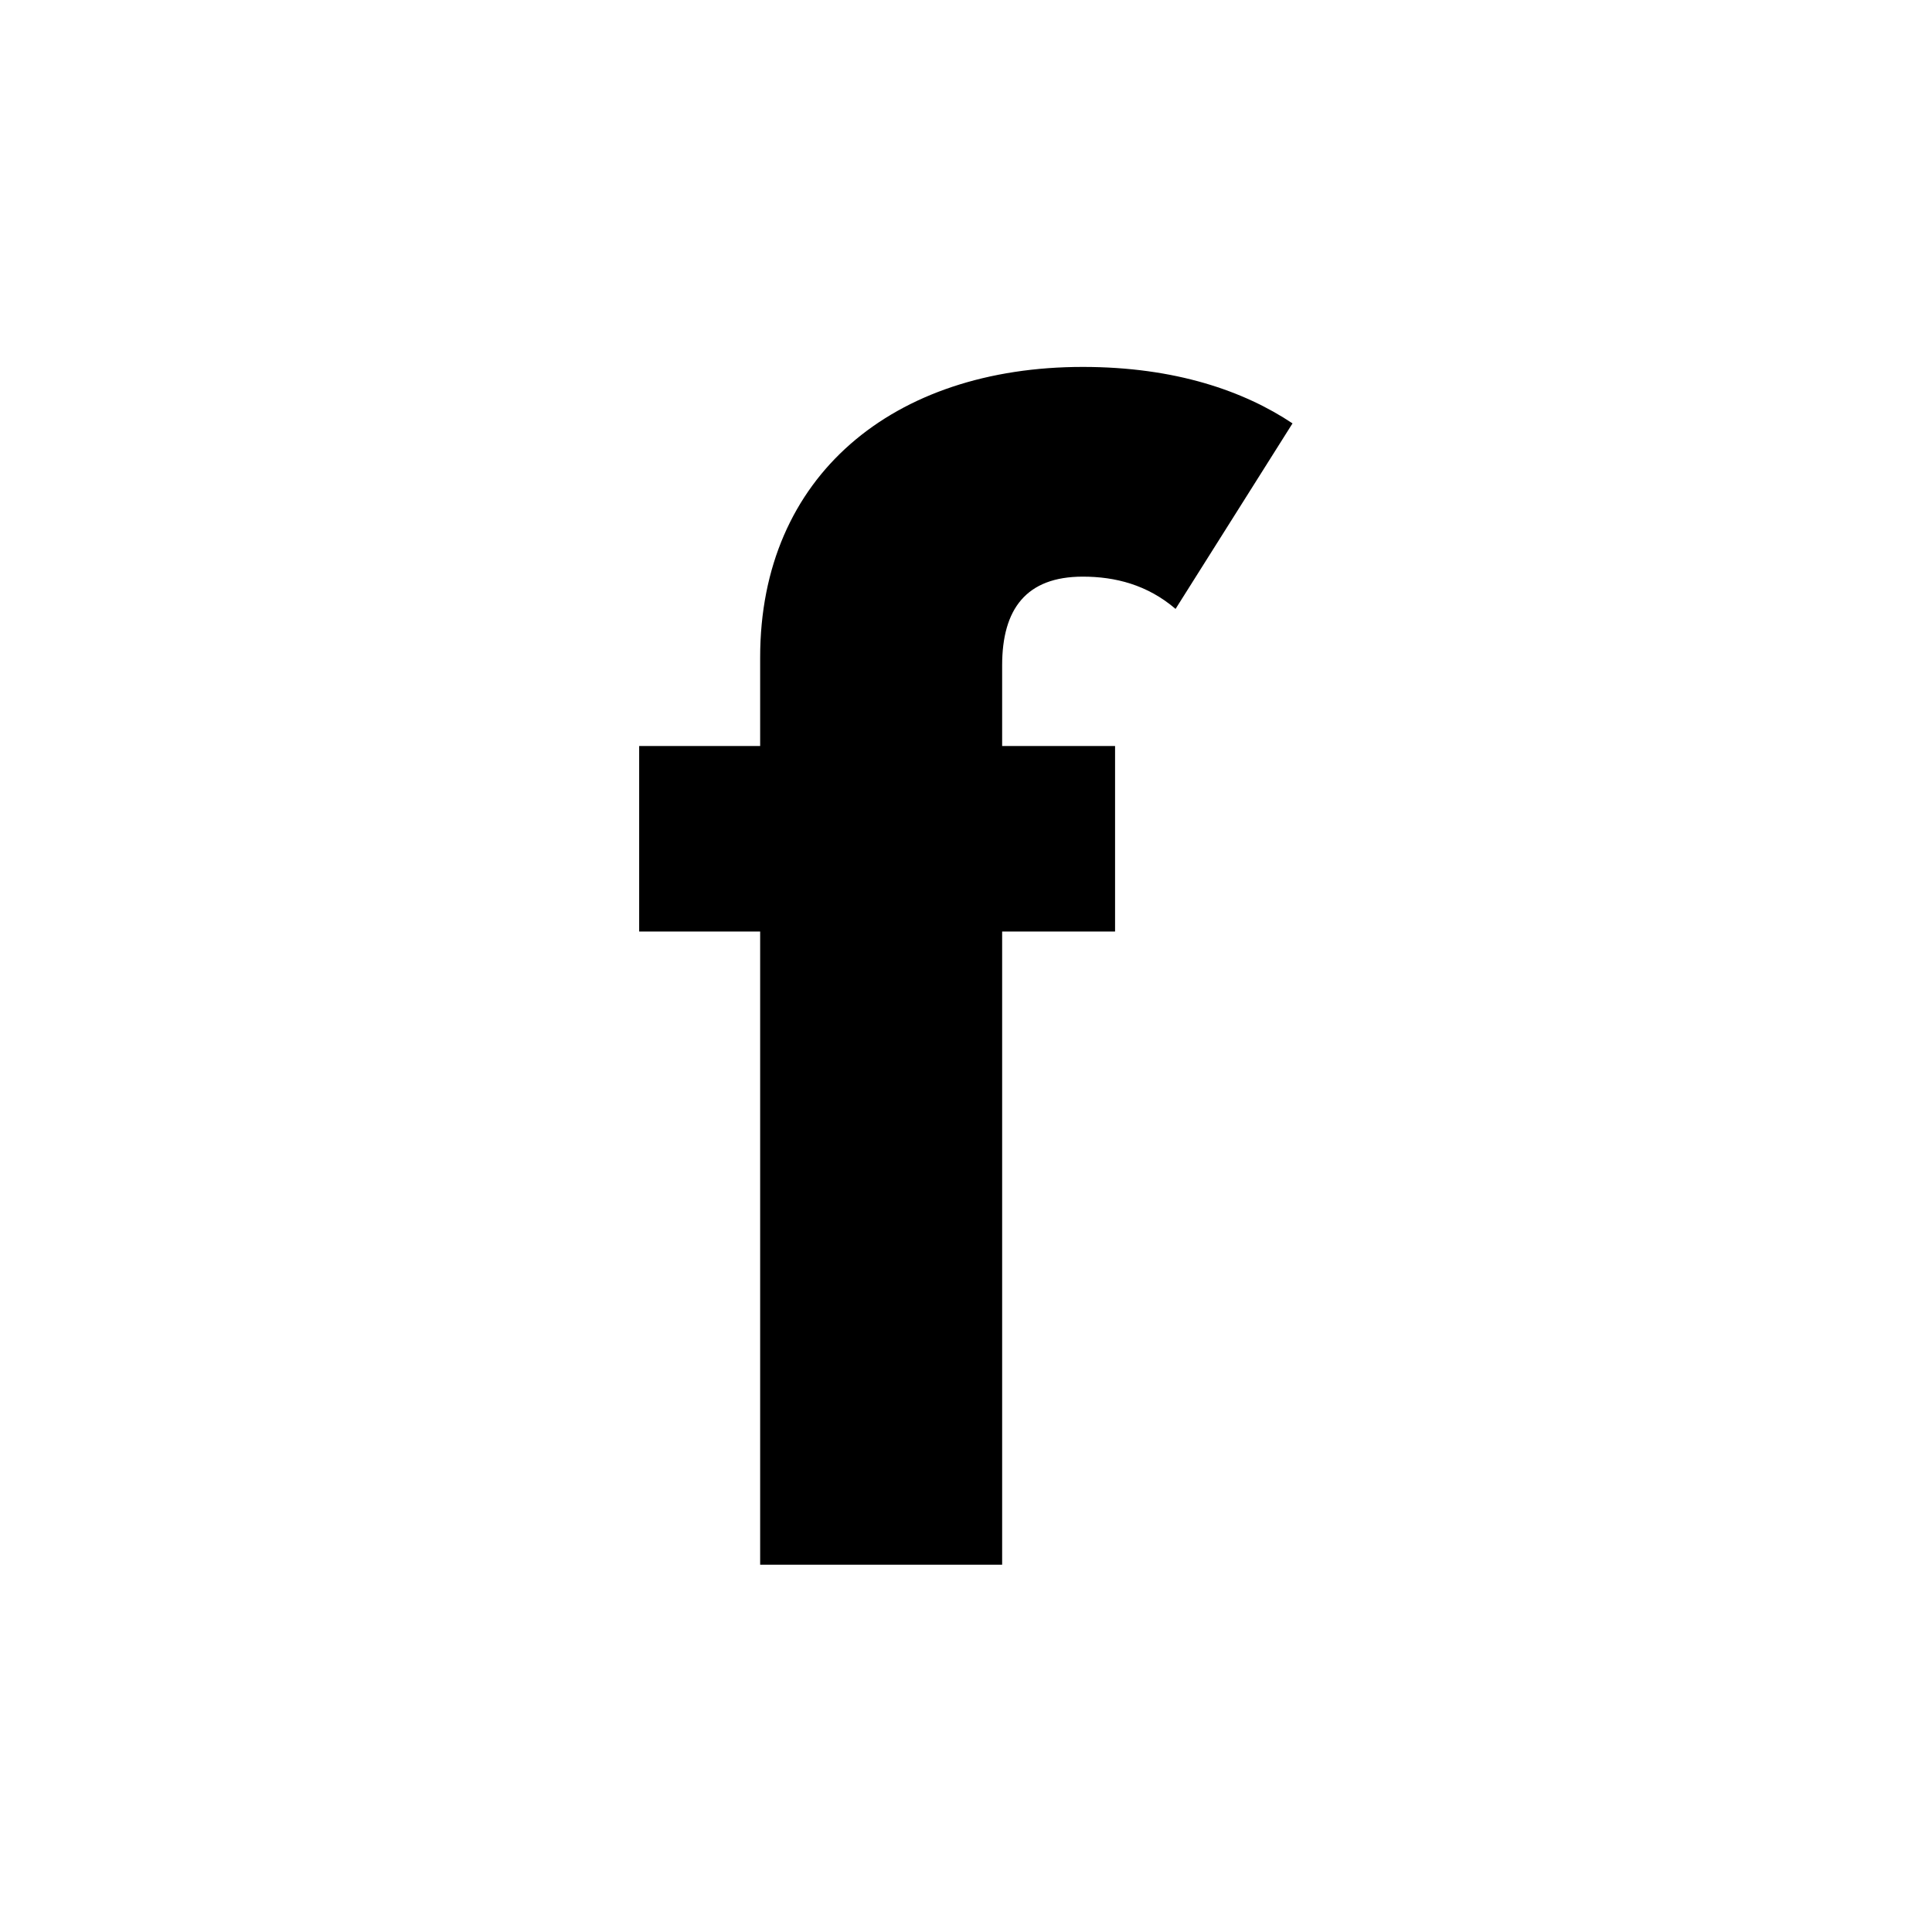
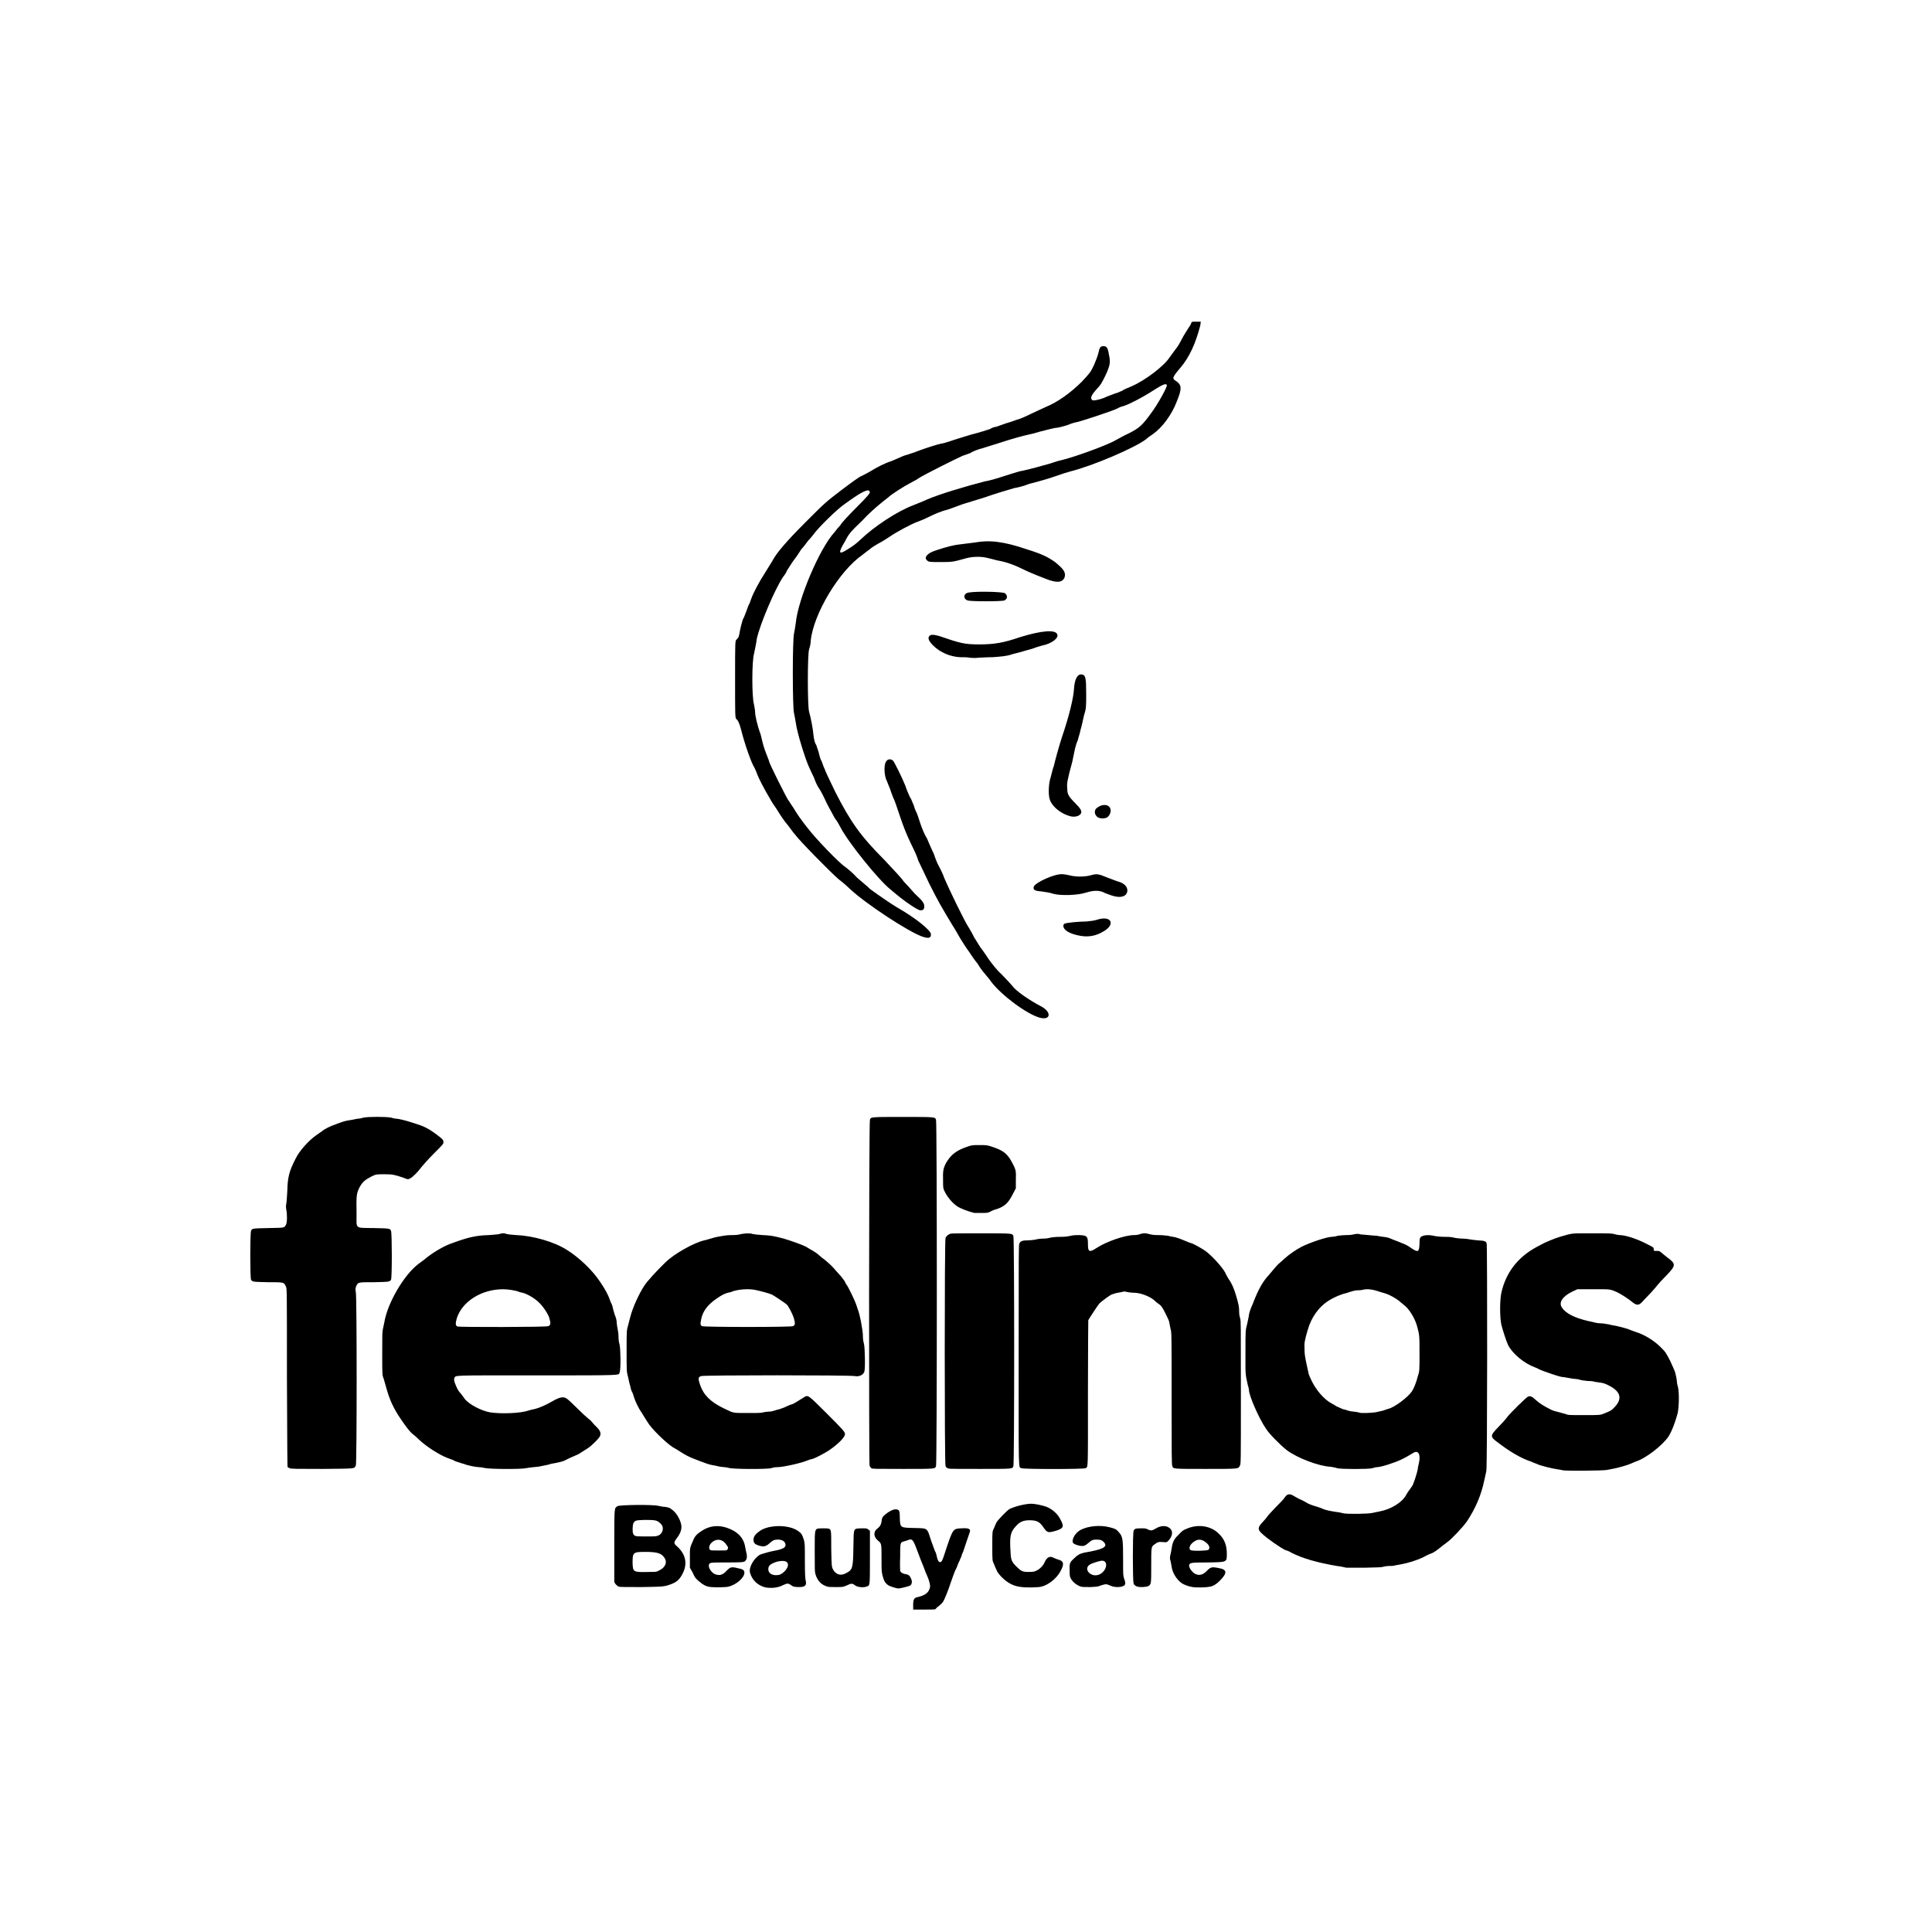
<svg xmlns="http://www.w3.org/2000/svg" viewBox="0 0 64 64">
  <rect width="64" height="64" fill="#ffffff" />
-   <path transform="translate(-13.83 9.75) scale(0.1336)" d="M292 315V158H262V112H292V90C292 45 325 18 372 18C395 18 412 24 424 32L395 78C388 72 380 70 372 70C358 70 352 78 352 92V112H380V158H352V315Z" fill="#000000" />
+   <g transform="translate(0 0) scale(0.64)">
+     <g fill="#000000" transform="translate(38.048 16.65) scale(0.288)">
+       <path d="M54.8 125.1C52.5 124.5 47.9 121.1 46.0 118.6C45.7 118.1 45.1 117.5 44.9 117.2C44.6 116.9 44.0 116.1 43.6 115.4C43.1 114.8 42.4 113.8 42.1 113.3C41.7 112.8 41.0 111.7 40.5 110.9C40.0 110.0 39.3 108.8 38.9 108.2C37.1 105.2 36.5 104.2 34.9 101.0C34.0 99.1 33.1 97.2 32.9 96.8C32.8 96.3 32.2 95.0 31.6 93.8C30.8 92.1 30.3 90.9 29.6 88.8C29.1 87.3 28.6 85.8 28.4 85.5C28.3 85.2 28.0 84.5 27.9 84.1C27.7 83.6 27.4 82.9 27.3 82.6C26.8 81.7 26.7 79.8 27.1 79.1C27.4 78.6 27.9 78.5 28.4 78.9C28.7 79.3 30.0 81.9 30.6 83.4C30.8 84.1 31.2 84.9 31.4 85.4C31.7 85.8 31.9 86.5 32.1 86.9C32.2 87.3 32.4 87.8 32.5 88.0C32.7 88.3 33.0 89.3 33.3 90.2C33.6 91.1 34.1 92.3 34.5 92.9C34.8 93.6 35.3 94.8 35.7 95.6C36.0 96.5 36.4 97.5 36.6 97.8C36.8 98.2 37.3 99.1 37.6 100.0C38.4 101.9 41.3 107.9 42.0 108.9C42.2 109.2 42.7 110.1 43.0 110.7C43.4 111.3 43.9 112.2 44.2 112.6C44.6 113.1 45.2 114.0 45.6 114.6C46.1 115.3 47.0 116.5 47.9 117.3C48.7 118.1 49.7 119.2 50.2 119.8C51.1 120.7 53.0 122.0 54.9 123.0C56.9 124.0 56.8 125.6 54.8 125.1ZM33.6 110.5C31.1 109.6 23.6 104.7 20.7 102.0C20.3 101.6 19.4 100.8 18.6 100.2C16.9 98.7 11.5 93.2 10.8 92.2C10.4 91.8 9.7 90.7 9.0 89.9C8.4 89.1 7.7 88.0 7.4 87.5C7.1 87.1 6.5 86.2 6.2 85.6C5.4 84.3 4.2 82.0 4.0 81.4C3.9 81.1 3.7 80.6 3.5 80.2C2.9 79.3 1.7 75.8 1.1 73.4C0.8 72.2 0.5 71.6 0.2 71.4C0.0 71.2 0.0 70.4 0.0 64.3C0.0 57.3 0.0 57.3 0.3 57.1C0.7 56.7 0.7 56.5 0.9 55.4C1.0 54.9 1.2 54.1 1.4 53.5C1.7 53.0 1.9 52.3 2.0 52.1C2.1 51.8 2.3 51.3 2.4 51.0C2.6 50.7 2.8 50.1 2.9 49.8C3.3 48.7 4.3 46.8 5.4 45.1C5.9 44.3 6.5 43.3 6.7 43.0C7.4 41.6 9.3 39.4 12.7 36.0C16.1 32.6 16.3 32.4 19.2 30.2C20.8 29.0 22.4 27.8 22.8 27.7C23.2 27.5 23.8 27.2 24.3 26.9C25.4 26.2 27.2 25.3 28.0 25.1C28.4 24.9 29.0 24.7 29.4 24.5C29.8 24.3 30.5 24.0 31.0 23.9C31.5 23.7 32.3 23.5 32.7 23.3C34.0 22.8 36.5 22.0 37.1 21.9C37.3 21.9 38.0 21.7 38.6 21.5C39.1 21.3 40.8 20.8 42.4 20.3C44.0 19.9 45.5 19.4 45.8 19.3C46.1 19.1 46.6 18.9 46.9 18.9C47.2 18.8 48.0 18.5 48.6 18.3C49.3 18.1 50.2 17.8 50.7 17.6C51.2 17.5 52.3 17.0 53.1 16.6C54.0 16.2 55.2 15.6 55.9 15.3C57.9 14.5 60.3 12.8 62.3 10.8C63.7 9.3 63.9 9.1 64.5 7.8C64.8 7.1 65.2 6.1 65.3 5.6C65.5 4.6 65.7 4.4 66.2 4.4C66.8 4.4 67.0 4.7 67.2 6.0C67.5 7.3 67.4 7.9 66.5 9.8C65.9 11.0 65.7 11.4 65.0 12.1C64.2 13.0 63.8 13.6 64.1 14.0C64.2 14.3 65.2 14.1 66.3 13.7C66.9 13.4 67.8 13.1 68.3 12.9C68.8 12.8 69.3 12.5 69.6 12.4C69.8 12.2 70.6 11.9 71.3 11.6C73.6 10.6 77.1 8.0 78.1 6.4C78.4 6.0 78.9 5.3 79.2 4.9C79.5 4.6 80.0 3.7 80.3 3.1C80.6 2.5 81.2 1.6 81.5 1.1C81.8 0.7 82.0 0.3 82.0 0.2C82.0 0.0 82.2 0.0 82.9 0.0L83.7 0.0L83.6 0.7C82.8 3.8 81.7 6.3 80.1 8.2C78.5 10.1 78.5 10.2 79.3 10.7C80.3 11.4 80.3 12.1 79.4 14.3C78.5 16.7 76.8 19.0 75.1 20.2C74.8 20.4 74.2 20.8 73.9 21.1C71.8 22.7 64.3 25.9 60.3 26.9C59.9 27.0 58.6 27.4 57.5 27.8C56.4 28.2 54.9 28.6 54.2 28.8C53.4 29.0 52.6 29.2 52.2 29.4C51.9 29.5 50.9 29.8 50.2 29.9C48.8 30.3 46.8 30.9 44.8 31.6C43.5 32.0 42.5 32.3 40.9 32.8C40.4 33.0 39.5 33.3 39.0 33.5C38.5 33.7 37.8 33.9 37.4 34.0C37.1 34.1 36.0 34.5 35.0 35.0C34.0 35.5 33.0 35.9 32.7 36.0C31.8 36.3 28.8 37.9 27.7 38.7C27.1 39.1 26.3 39.6 25.7 39.9C25.2 40.2 24.5 40.6 24.2 40.9C23.9 41.1 23.3 41.6 22.9 41.9C18.7 44.8 14.1 52.5 13.6 57.3C13.6 57.9 13.4 58.6 13.3 58.9C13.0 59.8 13.0 69.1 13.3 70.1C13.6 71.1 14.0 73.2 14.1 74.4C14.2 75.1 14.3 75.7 14.6 76.1C14.7 76.5 15.0 77.2 15.1 77.7C15.2 78.2 15.4 78.8 15.6 79.1C15.7 79.4 15.9 80.0 16.1 80.4C16.2 80.8 17.1 82.6 18.0 84.5C20.7 89.8 22.5 92.4 26.8 96.7C28.4 98.4 30.0 100.1 30.3 100.6C30.7 101.0 31.6 102.0 32.3 102.8C33.7 104.1 34.0 104.5 34.0 105.1C34.0 105.6 33.8 105.8 33.3 105.8C32.9 105.8 30.8 104.4 29.7 103.5C29.3 103.2 28.6 102.6 28.0 102.1C25.8 100.4 20.2 93.4 18.9 90.8C18.7 90.4 18.3 89.7 17.9 89.2C17.6 88.6 16.9 87.4 16.4 86.4C16.0 85.5 15.4 84.3 15.1 83.9C14.8 83.5 14.4 82.6 14.2 82.0C13.9 81.4 13.6 80.7 13.4 80.3C12.7 78.9 11.1 73.8 10.9 72.0C10.8 71.5 10.7 70.8 10.6 70.4C10.3 69.5 10.3 57.0 10.6 56.0C10.7 55.6 10.8 54.8 10.9 54.2C11.3 49.9 15.2 40.7 17.9 37.8C18.2 37.4 18.6 36.9 18.9 36.6C19.1 36.2 20.4 34.8 21.8 33.4C23.8 31.4 24.3 30.8 24.2 30.6C24.1 29.9 22.8 30.5 19.8 32.7C18.4 33.6 14.9 37.1 14.2 38.1C13.9 38.5 13.4 39.1 13.1 39.4C12.8 39.8 12.3 40.5 11.9 40.9C11.6 41.4 11.0 42.3 10.6 42.8C10.2 43.3 9.7 44.2 9.4 44.6C9.2 45.1 8.8 45.7 8.6 45.9C7.1 48.2 4.5 54.3 3.9 57.0C3.8 57.9 3.5 59.1 3.4 59.7C3.0 61.1 3.0 67.5 3.4 68.8C3.5 69.3 3.6 69.9 3.6 70.2C3.6 70.8 4.0 72.6 4.6 74.2C4.8 75.0 5.0 75.9 5.1 76.2C5.2 76.6 5.5 77.4 5.7 77.9C5.9 78.4 6.1 78.9 6.1 79.0C6.1 79.3 9.0 85.1 9.5 85.9C9.8 86.3 10.2 87.0 10.5 87.4C10.8 87.9 11.3 88.7 11.6 89.1C11.9 89.5 12.6 90.5 13.2 91.2C14.4 92.8 18.7 97.3 19.8 98.0C20.2 98.3 21.2 99.1 21.9 99.9C22.7 100.6 23.8 101.5 24.3 102.0C26.1 103.3 28.0 104.6 29.0 105.2C32.5 107.2 35.2 109.4 35.2 110.1C35.2 110.8 34.8 110.9 33.6 110.5ZM62.2 110.4C60.3 110.1 59.0 109.4 59.0 108.6C59.0 108.4 59.1 108.2 59.2 108.2C59.6 108.0 61.9 107.8 63.1 107.8C63.8 107.7 64.4 107.7 65.0 107.5C67.7 106.6 68.5 108.4 66.0 109.7C64.8 110.4 63.5 110.6 62.2 110.4ZM67.6 103.1C67.1 102.9 66.4 102.7 66.1 102.5C65.3 102.2 64.4 102.2 63.1 102.6C61.6 103.1 58.5 103.2 57.1 102.8C56.6 102.6 55.7 102.5 55.1 102.4C53.8 102.3 53.5 102.1 53.7 101.5C54.0 100.8 57.4 99.2 58.8 99.3C59.1 99.3 59.7 99.4 60.1 99.5C61.2 99.8 62.8 99.8 63.9 99.5C65.0 99.2 65.2 99.2 66.9 99.9C67.7 100.2 68.7 100.6 69.1 100.7C70.0 101.0 70.5 101.6 70.5 102.2C70.5 103.3 69.3 103.7 67.6 103.1ZM65.5 89.2C64.7 89.0 64.4 88.0 64.9 87.5C66.0 86.5 67.5 86.7 67.5 87.9C67.5 88.4 67.1 89.1 66.6 89.2C66.1 89.3 65.9 89.3 65.5 89.2ZM60.3 88.9C58.7 88.5 57.1 87.3 56.6 86.0C56.3 85.3 56.3 83.5 56.6 82.3C56.8 81.7 57.0 80.6 57.3 79.8C57.5 78.9 58.1 76.7 58.7 74.8C60.1 70.7 60.8 67.6 60.9 66.1C61.0 64.3 61.5 63.3 62.3 63.4C63.0 63.5 63.1 64.0 63.1 66.9C63.1 69.3 63.1 69.5 62.7 70.8C62.5 71.6 62.3 72.7 62.1 73.3C62.0 73.9 61.7 74.7 61.6 75.2C61.4 75.6 61.2 76.3 61.1 76.7C61.0 77.1 60.8 78.2 60.6 79.1C59.7 82.4 59.6 83.0 59.7 83.9C59.7 84.9 59.9 85.3 61.1 86.5C62.1 87.5 62.3 87.9 62.2 88.3C62.0 88.8 61.2 89.1 60.3 88.9ZM42.2 60.4C41.8 60.3 41.0 60.3 40.4 60.3C38.7 60.2 36.9 59.5 35.6 58.2C34.8 57.4 34.6 56.9 34.9 56.5C35.2 56.2 35.6 56.2 36.7 56.5C40.5 57.8 41.2 58.0 43.9 58.0C46.6 58.0 48.3 57.7 51.2 56.7C55.1 55.5 57.6 55.3 57.9 56.2C58.2 56.9 56.8 57.9 55.2 58.2C54.8 58.3 54.2 58.5 53.9 58.6C53.7 58.7 52.7 59.0 51.9 59.2C51.0 59.5 49.9 59.7 49.4 59.9C48.7 60.1 47.7 60.2 46.3 60.3C45.1 60.3 43.9 60.4 43.6 60.4C43.2 60.5 42.6 60.4 42.2 60.4ZM41.8 50.1C41.1 49.9 41.0 49.1 41.6 48.8C42.1 48.4 48.0 48.5 48.5 48.8C49.0 49.2 49.0 49.8 48.4 50.1C47.9 50.3 42.3 50.3 41.8 50.1ZM55.8 46.2C55.0 45.9 53.5 45.3 52.4 44.8C50.2 43.7 48.8 43.2 47.1 42.9C46.4 42.7 45.5 42.5 45.1 42.4C44.2 42.2 42.7 42.2 41.6 42.5C39.1 43.2 39.0 43.2 36.9 43.2C35.0 43.2 34.8 43.2 34.5 42.9C33.9 42.4 34.5 41.6 36.1 41.1C38.2 40.4 39.5 40.1 40.6 40.0C41.3 39.9 42.3 39.8 43.0 39.7C45.7 39.2 48.3 39.5 52.4 40.9C55.3 41.8 56.2 42.3 57.5 43.2C59.1 44.5 59.5 45.1 59.2 46.0C58.8 46.9 57.8 47.0 55.8 46.2ZM20.4 40.8C21.1 40.4 22.0 39.7 22.5 39.2C25.0 36.8 29.1 34.1 32.0 33.0C32.7 32.7 33.8 32.3 34.4 32.0C36.7 31.0 41.4 29.6 44.9 28.7C45.6 28.6 47.0 28.2 48.2 27.8C49.5 27.4 50.7 27.0 51.1 26.9C52.8 26.6 55.5 25.8 56.6 25.5C57.2 25.3 58.1 25.0 58.6 24.9C60.8 24.4 66.9 22.2 68.4 21.3C68.8 21.1 69.8 20.5 70.7 20.1C72.7 19.1 73.2 18.6 74.8 16.4C76.0 14.8 77.7 11.7 77.6 11.4C77.4 11.0 76.8 11.3 74.3 12.9C73.0 13.7 70.9 14.8 70.0 15.1C69.6 15.2 69.0 15.4 68.7 15.6C68.0 16.0 61.6 18.1 61.2 18.1C61.1 18.1 60.4 18.3 59.7 18.6C59.0 18.8 58.0 19.1 57.5 19.1C57.0 19.2 56.2 19.4 55.8 19.5C55.3 19.6 54.3 19.9 53.6 20.1C51.7 20.5 49.6 21.1 47.8 21.7C46.9 22.0 45.5 22.4 44.6 22.7C43.8 22.9 42.7 23.3 42.3 23.6C41.8 23.8 41.2 24.0 40.9 24.1C40.2 24.4 33.9 27.5 32.9 28.2C32.5 28.5 31.8 28.8 31.5 29.0C30.5 29.5 28.1 31.0 27.5 31.6C27.2 31.8 26.5 32.4 26.0 32.8C25.5 33.2 24.0 34.5 22.8 35.8C20.7 37.8 20.4 38.2 19.8 39.4C18.4 41.7 18.6 42.0 20.4 40.8Z" />
+     </g>
+     <g fill="#000000" transform="translate(-2.857 56.739) scale(0.182)">
+       <path d="M398.6 134.1C397.7 133.9 396.9 133.7 395.9 133.6C390.6 132.7 386.2 131.5 382.9 129.8C382.5 129.5 381.7 129.2 381.3 129.1C380.1 128.6 375.9 125.7 374.5 124.3C373.3 123.2 373.4 122.6 374.8 121.1C375.2 120.7 375.8 120.0 376.0 119.7C376.2 119.3 377.4 118.1 378.5 116.9C379.6 115.8 380.8 114.6 381.0 114.2C381.8 113.0 382.5 112.9 384.0 113.9C384.6 114.2 385.4 114.7 385.8 114.8C386.2 115.0 386.8 115.3 387.1 115.5C387.9 116.0 388.7 116.3 390.1 116.7C390.8 116.9 391.6 117.2 392.0 117.4C392.7 117.7 394.0 118.0 396.1 118.3C396.5 118.3 397.2 118.5 397.6 118.6C398.7 118.9 405.0 118.8 406.1 118.5C406.6 118.4 407.4 118.2 408.0 118.1C411.3 117.5 414.5 115.5 415.6 113.4C415.8 113.0 416.2 112.4 416.5 112.0C416.7 111.7 417.1 111.2 417.3 110.9C417.7 110.3 418.7 107.2 418.9 106.1C418.9 105.7 419.1 104.9 419.2 104.5C419.8 101.9 419.1 100.6 417.7 101.4C415.9 102.5 415.3 102.8 414.3 103.3C412.2 104.3 408.4 105.5 407.3 105.5C407.0 105.5 406.5 105.6 406.0 105.8C404.8 106.1 397.2 106.1 396.0 105.8C395.5 105.6 394.7 105.5 394.2 105.4C390.6 105.2 384.7 102.9 381.7 100.7C379.9 99.3 376.6 96.0 375.7 94.5C373.7 91.6 370.9 85.1 370.9 83.6C370.9 83.5 370.8 82.8 370.6 82.3C369.8 78.7 369.9 79.4 369.9 72.7C369.9 66.6 369.9 66.6 370.4 64.7C370.6 63.7 370.9 62.5 370.9 62.1C371.0 61.6 371.3 60.5 372.0 59.0C373.6 54.8 374.9 52.6 376.6 50.8C377.1 50.2 377.8 49.4 378.2 48.9C378.6 48.4 379.1 47.9 379.3 47.7C379.6 47.5 380.3 46.8 381.0 46.2C382.3 45.0 384.2 43.7 385.9 42.8C388.3 41.6 393.1 40.0 394.4 40.0C394.8 40.0 395.5 39.9 396.1 39.7C396.8 39.6 397.7 39.5 398.6 39.5C399.6 39.5 400.3 39.4 400.7 39.3C401.4 39.1 402.1 39.1 402.6 39.3C402.8 39.3 403.8 39.4 404.9 39.5C405.9 39.6 407.0 39.7 407.3 39.7C407.6 39.8 408.4 39.9 409.1 40.0C410.1 40.1 410.6 40.2 411.9 40.8C412.7 41.1 413.8 41.5 414.2 41.7C415.3 42.1 416.1 42.5 417.2 43.3C419.0 44.5 419.3 44.3 419.4 42.0C419.4 40.5 419.5 40.4 419.7 40.1C420.3 39.5 422.0 39.3 423.9 39.8C424.7 39.9 425.4 40.0 426.8 40.0C428.1 40.0 428.8 40.1 429.5 40.3C430.1 40.4 430.9 40.5 431.6 40.5C432.3 40.5 433.1 40.6 433.6 40.7C434.0 40.8 435.1 40.9 436.0 41.0C437.9 41.1 438.3 41.2 438.5 41.9C438.7 42.6 438.7 105.8 438.4 106.6C438.3 106.9 438.1 108.2 437.8 109.3C437.0 113.3 435.4 117.1 432.9 120.9C431.7 122.6 428.5 126.0 427.2 126.9C426.9 127.1 426.4 127.5 426.0 127.8C424.3 129.2 423.3 129.9 422.6 130.1C422.2 130.2 421.2 130.7 420.3 131.2C418.5 132.0 416.5 132.7 413.8 133.2C413.2 133.3 412.5 133.4 412.2 133.5C411.9 133.6 411.3 133.6 410.7 133.6C410.2 133.6 409.5 133.7 409.2 133.8C408.6 134.0 407.9 134.0 403.7 134.1C401.0 134.1 398.7 134.1 398.6 134.1ZM460.2 106.4C459.9 106.3 459.2 106.2 458.6 106.1C457.1 105.9 453.4 105.0 452.6 104.5C452.2 104.4 451.6 104.1 451.1 103.9C448.3 103.0 445.1 101.1 441.7 98.5C439.4 96.8 439.4 96.6 441.9 94.0C442.8 93.1 443.9 91.9 444.3 91.3C445.4 89.9 449.7 85.7 450.3 85.4C451.0 85.2 451.4 85.4 452.6 86.5C453.6 87.4 454.9 88.2 456.7 89.1C457.0 89.3 457.9 89.6 458.8 89.8C459.6 90.0 460.6 90.3 461.0 90.4C461.7 90.7 461.8 90.7 466.2 90.7C470.8 90.7 470.8 90.7 472.0 90.2C473.7 89.5 474.0 89.4 474.8 88.5C477.0 86.3 476.7 84.3 474.0 82.7C472.5 81.8 471.6 81.5 470.4 81.4C469.7 81.3 469.2 81.2 469.1 81.2C469.0 81.1 468.2 81.0 467.3 81.0C466.3 80.9 465.4 80.8 464.9 80.6C464.5 80.5 463.9 80.4 463.6 80.4C463.3 80.4 462.7 80.3 462.2 80.2C461.7 80.1 460.9 80.0 460.5 79.9C459.8 79.9 459.1 79.7 456.7 78.9C455.5 78.5 453.6 77.8 453.3 77.6C453.2 77.5 452.7 77.3 452.2 77.1C449.2 76.0 445.9 73.3 444.6 70.8C444.1 69.7 443.2 67.0 442.7 65.1C442.2 63.0 442.2 57.9 442.7 55.8C444.0 50.1 447.4 45.8 452.5 43.0C453.1 42.7 453.8 42.3 454.0 42.2C454.8 41.7 457.9 40.4 459.3 40.0C463.2 38.9 462.1 39.0 468.5 39.0C473.8 39.0 474.2 39.0 475.1 39.3C475.5 39.4 476.1 39.5 476.3 39.5C477.9 39.5 481.1 40.5 484.0 42.0C486.0 43.0 486.0 43.0 486.0 43.5C486.0 44.0 486.0 44.0 486.8 44.0C487.5 44.0 487.6 44.0 488.1 44.4C488.4 44.7 489.2 45.3 489.8 45.8C492.4 47.7 492.4 48.1 489.5 51.1C488.4 52.2 487.4 53.3 487.1 53.7C486.9 54.0 486.0 55.0 485.2 55.9C484.4 56.7 483.4 57.8 483.0 58.2C481.9 59.5 481.3 59.6 480.1 58.7C478.8 57.6 476.6 56.2 475.5 55.7C473.4 54.8 473.6 54.9 468.7 54.9L464.3 54.9L462.8 55.6C460.1 56.9 458.9 58.7 459.9 60.1C460.9 61.7 463.4 63.0 467.2 63.9C468.1 64.1 469.1 64.3 469.4 64.4C469.7 64.5 470.4 64.6 471.0 64.6C471.6 64.6 472.3 64.7 472.6 64.8C472.9 64.8 473.6 65.0 474.1 65.1C475.5 65.3 478.3 66.0 479.4 66.5C479.9 66.7 481.0 67.1 481.9 67.4C484.2 68.3 486.6 69.9 488.3 71.7C489.3 72.7 489.4 72.8 490.7 75.3C491.4 76.8 492.0 78.2 492.1 78.5C492.1 78.7 492.3 79.3 492.4 79.8C492.5 80.3 492.6 80.9 492.6 81.2C492.6 81.5 492.7 82.1 492.9 82.7C493.3 84.3 493.2 88.5 492.8 90.2C492.1 92.8 491.2 95.2 490.2 96.8C488.5 99.3 483.8 103.0 480.9 103.9C480.5 104.1 479.9 104.3 479.5 104.5C478.7 104.9 475.5 105.8 474.2 106.0C473.8 106.1 473.1 106.2 472.6 106.3C471.7 106.5 461.3 106.6 460.2 106.4ZM98.1 105.8C97.9 105.7 97.6 105.6 97.5 105.5C97.4 105.3 97.4 100.4 97.3 80.0C97.3 54.7 97.3 54.7 97.0 54.1C96.4 52.9 96.6 52.9 91.9 52.9C87.6 52.8 87.5 52.8 87.1 52.2C86.8 51.8 86.8 38.9 87.1 38.3C87.4 37.6 87.4 37.6 92.0 37.5C96.6 37.4 96.5 37.5 97.0 36.6C97.4 35.9 97.4 33.5 97.1 32.2C97.0 31.5 97.0 31.3 97.1 30.7C97.2 30.2 97.3 28.8 97.4 27.1C97.5 23.0 97.9 21.4 99.8 17.7C100.8 15.6 103.5 12.6 105.5 11.2C106.0 10.9 106.7 10.3 107.1 10.1C107.8 9.4 109.9 8.4 110.9 8.1C111.3 7.9 112.0 7.7 112.5 7.5C113.0 7.3 114.0 7.0 114.6 6.9C115.3 6.8 116.1 6.7 116.4 6.6C116.8 6.5 117.3 6.4 117.5 6.4C117.8 6.4 118.5 6.3 119.0 6.1C120.6 5.8 125.4 5.8 127.0 6.1C127.5 6.3 128.2 6.4 128.4 6.4C129.0 6.4 131.1 6.9 132.9 7.5C136.2 8.5 137.3 9.0 140.0 11.0C141.7 12.3 141.8 12.4 141.8 13.1C141.8 13.6 141.8 13.6 139.0 16.4C137.5 17.9 136.0 19.6 135.6 20.1C134.6 21.5 133.0 23.1 132.3 23.4C131.7 23.7 131.7 23.7 130.2 23.1C127.7 22.3 127.4 22.2 124.9 22.2C122.7 22.2 122.7 22.2 121.4 22.8C119.3 23.9 118.8 24.4 117.9 26.0C117.1 27.7 117.0 28.1 117.1 33.5C117.1 37.9 116.5 37.4 122.0 37.5C126.6 37.6 126.6 37.6 126.9 38.3C127.2 38.9 127.2 51.8 126.9 52.2C126.5 52.8 126.4 52.8 122.1 52.9C117.6 52.9 117.6 52.9 117.1 53.8C116.8 54.4 116.7 54.9 116.9 55.8C117.2 57.2 117.2 104.4 116.9 105.0C116.4 106.0 117.1 105.9 107.2 106.0C100.2 106.0 98.4 106.0 98.1 105.8ZM153.4 105.7C153.0 105.6 152.3 105.5 151.9 105.5C151.1 105.5 148.6 105.0 147.7 104.6C147.3 104.5 146.6 104.3 146.1 104.1C145.6 104.0 144.9 103.7 144.6 103.5C144.3 103.4 143.6 103.1 143.0 102.9C140.6 102.0 136.9 99.6 134.9 97.7C134.3 97.1 133.5 96.4 133.1 96.1C132.3 95.5 131.3 94.2 129.6 91.7C127.7 88.9 126.5 86.4 125.6 83.1C125.3 82.1 125.0 80.9 124.8 80.3C124.4 79.3 124.4 79.3 124.4 73.3C124.4 67.7 124.4 67.2 124.6 66.2C124.7 65.7 124.9 64.8 125.0 64.3C125.9 58.8 130.6 50.8 134.7 47.7C135.1 47.4 135.8 46.9 136.2 46.6C138.4 44.7 141.7 42.7 144.0 41.9C148.6 40.2 150.9 39.6 154.7 39.5C156.2 39.4 157.3 39.3 157.7 39.2C158.6 38.9 159.1 38.9 159.8 39.2C160.2 39.3 161.1 39.4 162.6 39.5C167.3 39.7 173.3 41.4 176.9 43.7C180.3 45.8 184.2 49.5 186.3 52.7C187.7 54.7 188.7 56.6 189.1 57.8C189.2 58.1 189.4 58.7 189.6 59.0C189.8 59.4 190.0 60.1 190.1 60.7C190.3 61.3 190.5 62.2 190.7 62.6C190.9 63.1 191.1 63.8 191.1 64.6C191.2 65.3 191.3 66.1 191.4 66.5C191.5 66.9 191.6 67.7 191.6 68.4C191.6 69.2 191.7 70.0 191.9 70.6C192.2 72.0 192.3 77.8 191.9 78.6C191.6 79.4 193.3 79.4 168.4 79.4C143.6 79.4 145.4 79.3 144.9 80.2C144.8 80.6 144.8 80.7 145.0 81.4C145.5 82.7 145.9 83.7 146.6 84.4C146.9 84.8 147.5 85.5 147.8 86.0C149.0 87.6 152.4 89.4 155.0 89.9C158.1 90.4 163.7 90.2 166.0 89.4C166.3 89.3 167.0 89.1 167.6 89.0C169.3 88.6 171.2 87.7 172.9 86.7C174.8 85.6 175.9 85.4 176.7 85.9C177.0 86.0 178.3 87.2 179.7 88.6C181.1 90.0 182.5 91.3 182.9 91.6C183.3 91.9 183.8 92.3 184.0 92.6C184.2 92.8 184.7 93.5 185.3 94.0C186.4 95.1 186.6 95.7 186.4 96.5C186.2 97.2 184.2 99.2 182.9 100.1C182.4 100.4 181.5 101.0 181.0 101.3C180.5 101.7 179.6 102.1 179.1 102.3C178.6 102.5 177.7 102.9 177.1 103.2C176.0 103.8 175.7 103.9 173.8 104.3C173.1 104.4 172.1 104.6 171.6 104.8C169.3 105.3 168.8 105.4 167.4 105.5C166.6 105.6 165.6 105.7 165.2 105.8C164.1 106.1 154.7 106.1 153.4 105.7ZM222.9 105.7C222.5 105.6 222.0 105.5 221.7 105.5C221.5 105.5 220.7 105.4 220.1 105.3C219.5 105.1 218.6 105.0 218.2 104.9C217.5 104.8 216.3 104.4 213.0 103.1C211.9 102.7 210.5 102.0 209.0 101.0C208.5 100.7 207.6 100.1 207.0 99.8C204.9 98.4 200.9 94.5 199.8 92.6C199.5 92.2 198.9 91.1 198.3 90.2C197.2 88.6 196.4 86.9 195.9 85.3C195.8 84.9 195.6 84.3 195.4 84.0C195.2 83.6 195.0 82.9 194.9 82.3C194.7 81.8 194.5 80.6 194.3 79.8C193.9 78.3 193.9 78.3 193.9 72.4C193.9 66.6 193.9 66.6 194.4 64.9C194.6 64.0 194.9 63.0 195.0 62.6C195.6 60.2 197.5 56.0 199.0 53.8C199.6 52.8 202.6 49.5 204.9 47.3C207.4 44.8 213.2 41.6 216.0 41.0C216.4 40.9 217.2 40.7 217.8 40.5C218.4 40.3 219.2 40.1 219.7 40.0C220.2 39.9 220.9 39.8 221.4 39.7C221.9 39.6 222.8 39.5 223.9 39.5C225.1 39.5 225.8 39.4 226.5 39.2C227.6 39.0 229.0 38.9 229.8 39.2C230.2 39.3 231.2 39.4 232.6 39.5C234.9 39.6 235.5 39.7 238.6 40.5C240.6 41.1 244.0 42.3 244.9 42.8C245.2 43.0 245.9 43.4 246.4 43.7C247.0 44.0 247.7 44.5 248.0 44.7C248.3 45.0 248.9 45.4 249.3 45.8C250.7 46.8 252.2 48.2 252.8 48.9C253.1 49.2 253.8 50.1 254.4 50.7C255.0 51.3 255.6 52.2 255.9 52.6C256.1 53.1 256.4 53.6 256.6 53.8C257.1 54.6 258.8 58.1 259.1 59.0C259.3 59.5 259.5 60.2 259.6 60.5C260.2 61.8 261.1 66.6 261.1 68.1C261.1 69.0 261.2 69.7 261.4 70.4C261.7 71.6 261.8 77.7 261.5 78.4C261.1 79.4 259.9 79.8 258.8 79.6C257.7 79.3 215.7 79.3 215.1 79.6C214.2 79.9 214.2 80.3 214.8 82.1C215.8 85.0 217.8 87.0 221.6 88.8C224.3 90.1 224.0 90.1 227.8 90.1C230.5 90.1 231.6 90.1 232.4 90.0C233.1 89.8 234.0 89.7 234.5 89.7C235.0 89.7 235.7 89.5 236.0 89.4C236.3 89.3 236.9 89.1 237.4 89.0C237.9 88.8 238.7 88.6 239.2 88.3C239.7 88.1 240.5 87.7 241.0 87.6C241.5 87.4 242.5 86.8 243.1 86.4C243.8 86.0 244.5 85.5 244.7 85.4C245.6 85.1 245.6 85.0 250.8 90.2C255.7 95.1 256.0 95.5 256.0 96.1C256.0 97.0 254.1 98.9 251.5 100.7C250.3 101.5 247.3 103.1 246.6 103.2C246.4 103.2 245.8 103.4 245.3 103.6C243.4 104.4 238.3 105.5 236.8 105.5C236.2 105.5 235.5 105.6 235.0 105.8C233.8 106.1 224.1 106.1 222.9 105.7ZM263.5 105.8C263.3 105.6 263.1 105.3 263.0 105.1C262.8 104.4 262.8 7.3 263.1 6.7C263.4 5.9 263.2 5.9 272.5 5.9C281.8 5.9 281.6 5.9 281.9 6.7C282.2 7.3 282.2 104.5 281.9 105.2C281.6 106.0 281.9 106.0 272.5 106.0C264.3 106.0 263.9 106.0 263.5 105.8ZM285.5 105.9C285.0 105.8 284.7 105.5 284.6 105.2C284.3 104.7 284.3 40.8 284.6 40.3C284.8 39.8 285.4 39.3 286.0 39.1C286.3 39.0 289.4 39.0 294.7 39.0C303.9 39.0 303.6 39.0 303.9 39.8C304.2 40.5 304.2 104.5 303.9 105.2C303.6 106.0 304.0 106.0 294.3 106.0C289.6 106.0 285.6 106.0 285.5 105.9ZM306.2 105.8C305.3 105.3 305.4 108.4 305.4 73.5C305.4 44.1 305.4 42.3 305.6 41.9C305.9 41.2 306.5 41.0 307.9 41.0C308.6 41.0 309.5 40.9 310.1 40.8C310.8 40.6 311.7 40.5 312.4 40.5C313.1 40.5 313.9 40.4 314.5 40.2C315.2 40.1 315.9 40.0 317.2 40.0C318.6 40.0 319.3 39.9 320.2 39.7C321.1 39.5 321.6 39.5 322.7 39.5C324.9 39.6 325.1 39.9 325.1 42.1C325.1 44.3 325.5 44.5 327.5 43.2C330.4 41.3 335.7 39.5 338.2 39.5C338.8 39.5 339.5 39.4 340.0 39.2C341.0 38.9 341.3 38.9 342.5 39.2C343.2 39.4 343.8 39.5 345.1 39.5C346.2 39.5 347.1 39.6 347.9 39.7C348.5 39.9 349.4 40.0 349.9 40.1C350.3 40.2 351.5 40.6 352.4 41.0C353.4 41.4 354.3 41.8 354.5 41.8C355.2 42.0 357.5 43.3 358.5 44.0C360.3 45.3 363.3 48.6 364.1 50.1C364.2 50.4 364.6 51.1 365.0 51.8C366.0 53.2 366.6 54.6 367.2 56.6C368.0 59.3 368.1 60.0 368.1 61.2C368.1 61.9 368.2 62.6 368.4 63.2C368.6 64.0 368.6 64.4 368.6 84.3C368.6 104.6 368.6 104.6 368.3 105.1C367.8 106.0 368.3 106.0 358.6 106.0C349.0 106.0 349.4 106.0 349.1 105.2C348.9 104.8 348.9 101.9 348.9 85.9C348.9 67.9 348.9 67.0 348.6 66.2C348.5 65.8 348.4 65.1 348.3 64.7C348.3 64.2 348.0 63.5 347.3 62.1C346.3 60.0 345.9 59.5 345.1 59.0C344.8 58.8 344.2 58.3 343.8 57.9C342.4 56.8 339.9 55.9 338.2 55.9C337.6 55.9 336.8 55.8 336.3 55.7C335.6 55.5 335.4 55.5 334.7 55.7C334.2 55.8 333.5 55.9 333.1 56.0C332.7 56.1 332.2 56.3 331.8 56.4C331.2 56.7 328.9 58.4 328.4 58.9C328.0 59.3 325.4 63.3 325.2 63.7C325.2 63.9 325.1 71.7 325.1 84.4C325.1 106.7 325.2 105.4 324.4 105.8C323.8 106.1 306.9 106.1 306.2 105.8ZM406.9 89.9C407.8 89.7 408.7 89.5 409.1 89.4C409.4 89.3 410.1 89.0 410.6 88.9C412.4 88.4 416.0 85.7 417.2 84.0C417.7 83.3 418.5 81.4 418.9 79.7C419.4 78.2 419.4 78.2 419.4 73.3C419.4 68.1 419.4 67.9 418.7 65.4C418.1 63.1 416.3 60.3 415.0 59.4C414.7 59.1 414.1 58.7 413.7 58.3C412.7 57.5 411.1 56.6 410.0 56.2C409.6 56.1 408.8 55.8 408.3 55.7C406.1 54.9 404.4 54.7 403.1 55.1C402.6 55.2 402.1 55.2 401.7 55.2C401.4 55.2 400.9 55.3 400.5 55.4C400.1 55.5 399.2 55.8 398.6 56.0C397.1 56.3 395.1 57.2 393.8 58.0C390.8 59.8 388.6 62.9 387.6 66.5C386.7 69.5 386.6 70.3 386.7 71.9C386.7 73.3 386.8 74.0 387.4 76.8C387.5 77.3 387.7 78.1 387.8 78.6C387.8 79.0 388.3 80.1 388.8 81.1C390.1 83.7 392.2 86.1 394.1 87.2C394.5 87.4 395.3 87.9 395.8 88.2C396.3 88.4 397.1 88.8 397.6 89.0C398.2 89.1 398.8 89.3 399.0 89.4C399.3 89.5 400.1 89.7 400.7 89.7C401.4 89.8 402.1 89.9 402.3 90.0C403.0 90.2 405.3 90.1 406.9 89.9ZM171.6 65.4C172.3 65.1 172.4 64.7 171.9 63.0C171.5 61.8 170.1 59.7 168.9 58.6C167.8 57.5 165.6 56.2 164.3 55.9C163.9 55.8 163.3 55.7 163.2 55.6C162.2 55.2 160.0 54.9 158.8 54.9C152.6 54.9 147.1 58.4 145.6 63.2C145.2 64.7 145.2 65.2 145.8 65.5C146.3 65.7 171.0 65.7 171.6 65.4ZM241.2 65.4C241.9 65.1 241.9 64.6 241.4 62.9C241.0 61.8 239.9 59.6 239.4 59.2C238.8 58.7 235.8 56.7 235.2 56.4C234.5 56.1 232.0 55.4 230.5 55.1C228.6 54.7 225.6 54.9 223.8 55.6C223.7 55.7 223.1 55.8 222.7 55.9C221.7 56.2 221.0 56.5 219.3 57.7C217.0 59.3 215.5 61.2 215.1 63.5C214.8 64.8 214.9 65.2 215.4 65.4C216.0 65.7 240.7 65.7 241.2 65.4ZM292.8 33.2C291.4 32.9 288.7 31.9 287.9 31.3C286.6 30.4 285.3 28.9 284.5 27.4C283.9 26.2 283.9 26.2 283.9 24.0C283.8 21.2 284.0 20.4 284.8 18.9C286.1 16.7 287.6 15.5 290.4 14.5C292.1 13.9 292.1 13.9 294.2 13.9C296.4 13.9 296.4 13.9 298.2 14.5C301.1 15.5 302.2 16.4 303.5 18.8C304.6 20.9 304.7 21.1 304.6 23.9L304.6 26.2L303.7 27.9C302.5 30.3 301.5 31.3 299.2 32.1C298.7 32.2 297.9 32.5 297.4 32.8C296.6 33.2 296.5 33.2 294.8 33.2C293.9 33.2 292.9 33.2 292.8 33.2Z" />
+       <path d="M275.4 144.6C275.4 143.0 275.7 142.6 276.9 142.4C278.9 141.9 279.9 141.1 280.2 139.6C280.3 139.1 279.9 137.6 279.5 136.7C279.4 136.5 279.1 135.8 278.9 135.3C278.7 134.7 278.4 134.0 278.3 133.7C277.7 132.2 277.3 131.3 276.7 129.6C275.4 126.1 275.2 125.8 274.0 126.2C273.6 126.4 273.1 126.5 272.8 126.6C271.7 126.9 271.7 126.9 271.7 131.1C271.6 133.3 271.7 134.8 271.7 135.0C271.9 135.5 272.3 135.7 273.1 135.9C274.0 136.0 274.4 136.3 274.7 137.0C275.2 137.9 275.1 138.8 274.5 139.2C274.1 139.4 271.7 140.0 271.2 140.0C270.7 140.0 268.7 139.4 268.2 139.0C267.5 138.5 267.1 137.9 266.7 136.4C266.4 135.1 266.4 135.0 266.4 131.4C266.4 127.2 266.4 127.2 265.4 126.4C264.1 125.3 264.0 123.8 265.3 122.9C266.0 122.3 266.2 122.0 266.4 121.0C266.5 119.9 266.7 119.6 267.4 119.0C269.1 117.6 270.6 117.1 271.3 117.8C271.5 118.1 271.6 118.3 271.6 119.9C271.7 122.8 271.7 122.7 275.7 122.8C279.7 122.9 279.3 122.7 280.5 126.4C281.0 127.7 281.5 129.1 281.6 129.4C281.8 129.6 282.0 130.3 282.1 130.8C282.3 131.9 282.6 132.4 283.0 132.5C283.5 132.6 283.7 132.2 284.9 128.4C286.7 123.1 286.8 123.0 289.0 122.9C290.7 122.8 291.2 122.9 291.5 123.3C291.7 123.6 291.6 123.7 290.7 126.3C290.2 127.8 289.7 129.3 289.6 129.6C289.4 129.9 289.2 130.5 289.1 130.9C288.9 131.3 288.7 131.8 288.6 132.1C288.4 132.4 288.2 132.9 288.1 133.2C288.0 133.5 287.7 134.3 287.3 135.0C287.0 135.8 286.5 137.1 286.2 138.0C285.5 140.2 284.3 143.2 283.9 143.8C283.7 144.1 283.2 144.6 282.8 144.9C282.4 145.2 281.9 145.6 281.9 145.7C281.7 146.0 281.7 146.0 278.5 146.0L275.4 146.0L275.4 144.6ZM233.4 139.7C231.3 139.2 229.6 137.7 229.0 135.5C228.6 134.1 230.0 131.5 231.8 130.4C232.3 130.2 234.6 129.5 235.8 129.3C238.1 128.9 239.1 128.4 239.1 127.7C239.1 126.7 238.3 126.1 236.9 126.1C235.9 126.1 235.5 126.3 234.6 127.1C233.5 128.1 232.9 128.2 231.5 127.8C230.3 127.4 229.9 127.0 230.0 125.9C230.1 125.1 230.6 124.5 231.7 123.7C234.3 121.8 240.0 121.8 242.6 123.6C243.6 124.3 243.8 124.6 244.3 126.1C244.6 127.3 244.6 127.3 244.6 132.1C244.6 136.0 244.7 137.0 244.8 137.6C245.2 139.1 244.7 139.6 243.0 139.6C241.7 139.6 241.2 139.5 240.6 139.0C239.9 138.5 239.6 138.5 238.5 139.0C237.0 139.8 235.2 140.0 233.4 139.7ZM217.9 139.6C216.6 139.5 215.7 139.0 214.4 137.9C213.5 137.1 213.3 136.9 212.7 135.5L211.9 134.1L211.9 131.4C211.9 128.5 211.8 128.6 212.8 126.4C213.3 125.1 213.9 124.5 215.3 123.6C217.4 122.2 219.8 121.9 222.3 122.7C225.4 123.7 227.2 125.6 227.6 128.1C227.7 128.5 227.8 129.2 227.9 129.6C228.3 131.0 228.1 131.8 227.5 132.3C227.1 132.5 226.9 132.6 222.5 132.6C217.6 132.6 217.5 132.6 217.3 133.3C217.1 134.2 218.2 135.7 219.2 136.0C220.5 136.4 221.3 136.1 222.4 134.9C223.4 133.9 223.7 133.8 225.4 134.2C227.0 134.5 227.4 134.8 227.4 135.5C227.4 137.0 225.0 139.0 222.8 139.5C221.9 139.7 218.9 139.7 217.9 139.6ZM306.3 139.6C304.1 139.4 302.4 138.6 300.5 136.7C299.5 135.6 299.3 135.3 299.1 134.7C298.9 134.4 298.6 133.6 298.4 133.1C297.9 132.1 297.9 132.1 297.9 127.9C297.9 123.8 297.9 123.8 298.4 122.8C298.6 122.3 298.9 121.6 299.1 121.2C299.4 120.6 302.1 117.8 302.8 117.4C304.5 116.6 307.3 115.9 309.1 115.9C310.0 115.9 312.4 116.4 313.4 116.8C315.2 117.6 316.6 118.9 317.4 120.6C318.4 122.5 318.1 123.0 315.6 123.7C313.7 124.2 313.5 124.1 312.5 122.7C311.4 121.0 310.5 120.6 308.5 120.6C306.8 120.6 305.7 121.0 304.6 122.3C303.0 124.0 302.8 125.2 303.1 129.8C303.2 131.9 303.4 132.4 304.8 133.8C306.1 135.1 306.5 135.3 308.3 135.3C309.6 135.3 309.9 135.2 310.5 134.9C311.4 134.5 312.4 133.5 312.8 132.5C313.5 131.0 314.3 130.7 315.4 131.3C315.8 131.5 316.4 131.7 316.7 131.8C318.2 132.2 318.4 133.0 317.4 134.9C316.3 137.1 313.9 139.0 311.8 139.5C311.0 139.7 307.7 139.8 306.3 139.6ZM354.9 139.6C354.0 139.5 352.5 139.0 351.8 138.5C350.4 137.6 349.1 135.5 348.9 133.8C348.8 133.3 348.7 132.6 348.6 132.2C348.3 131.4 348.4 131.0 348.7 129.8C348.8 129.3 348.9 128.6 349.0 128.1C349.2 126.8 349.7 125.8 350.8 124.8C351.9 123.6 352.2 123.4 353.0 123.1C356.2 121.6 360.0 122.1 362.3 124.4C363.9 125.9 364.6 127.7 364.6 130.1C364.6 132.6 364.7 132.5 359.1 132.6C354.4 132.6 354.1 132.7 353.9 133.3C353.7 134.0 354.7 135.4 355.7 135.9C356.8 136.4 357.9 136.1 358.9 135.0C360.0 133.9 360.3 133.8 362.3 134.2C364.7 134.6 364.8 135.6 362.6 137.8C361.6 138.8 360.8 139.3 359.8 139.5C358.9 139.7 356.0 139.8 354.9 139.6ZM191.7 139.5C191.2 139.3 190.5 138.6 190.4 138.1C190.4 137.9 190.4 133.1 190.4 127.6C190.4 116.3 190.4 117.3 191.3 116.6C191.8 116.2 201.5 116.1 202.9 116.5C203.4 116.6 204.3 116.8 204.9 116.8C205.9 117.0 206.1 117.0 206.7 117.5C207.9 118.3 209.0 120.0 209.4 121.7C209.7 122.9 209.3 124.3 208.1 125.8C207.3 126.9 207.3 127.2 208.1 127.9C211.0 130.4 211.4 133.5 209.3 136.7C208.4 138.0 207.6 138.5 205.3 139.2C203.9 139.5 203.9 139.5 198.0 139.6C194.6 139.6 191.9 139.6 191.7 139.5ZM251.1 139.5C249.3 139.0 248.2 137.9 247.6 135.9C247.4 135.1 247.4 134.9 247.4 129.3C247.4 122.4 247.3 123.0 249.6 122.9C250.5 122.9 251.2 122.9 251.4 123.0C252.1 123.3 252.1 123.3 252.1 128.7C252.2 133.7 252.2 133.7 252.6 134.6C253.4 136.0 254.7 136.5 256.2 135.7C258.2 134.7 258.3 134.3 258.4 128.3C258.5 122.6 258.3 123.0 260.7 122.9C262.2 122.9 262.2 122.9 262.6 123.2L263.1 123.6L263.1 131.1C263.1 139.4 263.1 139.1 262.3 139.4C261.5 139.8 259.8 139.7 259.0 139.2C258.1 138.5 257.8 138.5 256.6 139.1C255.4 139.6 255.4 139.6 253.6 139.6C252.4 139.6 251.5 139.6 251.1 139.5ZM323.2 139.5C322.1 139.2 320.9 138.3 320.3 137.3C320.0 136.7 319.9 136.6 319.9 135.1C319.8 133.0 319.9 132.6 321.0 131.6C322.2 130.4 322.8 130.1 324.1 129.8C329.4 128.9 330.8 128.2 329.7 126.9C329.2 126.3 328.7 126.1 327.6 126.1C326.5 126.1 326.2 126.2 325.3 127.0C324.4 127.8 323.9 128.0 323.1 127.9C322.2 127.8 321.2 127.4 320.9 127.1C320.3 126.2 321.5 124.1 323.1 123.3C325.3 122.2 328.6 121.9 331.3 122.6C332.9 123.0 333.2 123.2 333.8 123.9C335.0 125.2 335.1 125.8 335.1 131.6C335.1 136.3 335.1 136.3 335.4 137.2C335.8 138.3 335.8 138.7 335.5 139.1C334.8 139.7 332.8 139.8 331.5 139.2C330.4 138.7 330.2 138.7 328.9 139.1C327.9 139.5 327.7 139.5 325.8 139.6C324.6 139.6 323.5 139.6 323.2 139.5ZM339.3 139.5C338.7 139.4 338.2 139.0 338.1 138.6C337.8 137.9 337.8 124.2 338.1 123.6C338.3 123.0 338.7 122.9 340.2 122.9C341.3 122.9 341.6 122.9 342.1 123.2C343.0 123.6 343.3 123.6 344.3 123.0C345.7 122.1 347.3 122.0 348.3 122.8C349.4 123.6 349.2 125.1 348.0 126.4C347.5 126.9 347.5 126.9 346.4 126.8C345.2 126.7 344.9 126.8 344.0 127.5C343.1 128.1 343.1 128.2 343.1 133.5C343.1 138.7 343.1 138.8 342.3 139.3C341.8 139.6 340.0 139.7 339.3 139.5ZM237.4 136.1C238.5 135.7 239.8 134.3 239.8 133.3C239.8 132.2 238.6 131.9 236.6 132.4C234.8 133.0 234.2 133.5 234.2 134.5C234.2 135.9 235.7 136.5 237.4 136.1ZM328.4 136.0C330.5 135.0 331.0 132.1 329.1 132.1C328.5 132.1 326.4 132.8 325.8 133.1C323.5 134.4 326.0 137.1 328.4 136.0ZM203.1 134.9C204.9 134.1 205.6 132.5 204.6 131.2C203.8 130.0 202.6 129.6 199.3 129.6C195.7 129.6 195.6 129.7 195.6 132.8C195.7 135.4 195.8 135.4 200.4 135.3C202.2 135.3 202.4 135.3 203.1 134.9ZM222.5 129.0C222.9 128.6 222.8 128.2 222.3 127.6C221.1 125.7 219.0 125.7 217.7 127.4C217.3 128.0 217.3 128.6 217.6 129.0C217.9 129.2 218.0 129.2 220.1 129.2C222.1 129.2 222.3 129.2 222.5 129.0ZM359.4 129.0C359.8 128.5 359.7 127.9 359.0 127.2C357.6 125.9 356.4 125.8 355.1 126.8C354.0 127.6 353.7 128.7 354.3 129.1C354.9 129.4 359.0 129.3 359.4 129.0ZM203.0 124.9C203.7 124.6 204.2 123.8 204.2 123.0C204.2 122.3 204.0 121.9 203.3 121.3C202.5 120.6 201.9 120.5 199.1 120.5C196.5 120.6 196.3 120.6 195.8 121.5C195.6 122.1 195.5 124.0 195.8 124.5C196.2 125.2 196.4 125.2 199.5 125.2C202.2 125.2 202.3 125.2 203.0 124.9Z" />
+     </g>
+   </g>
</svg>
